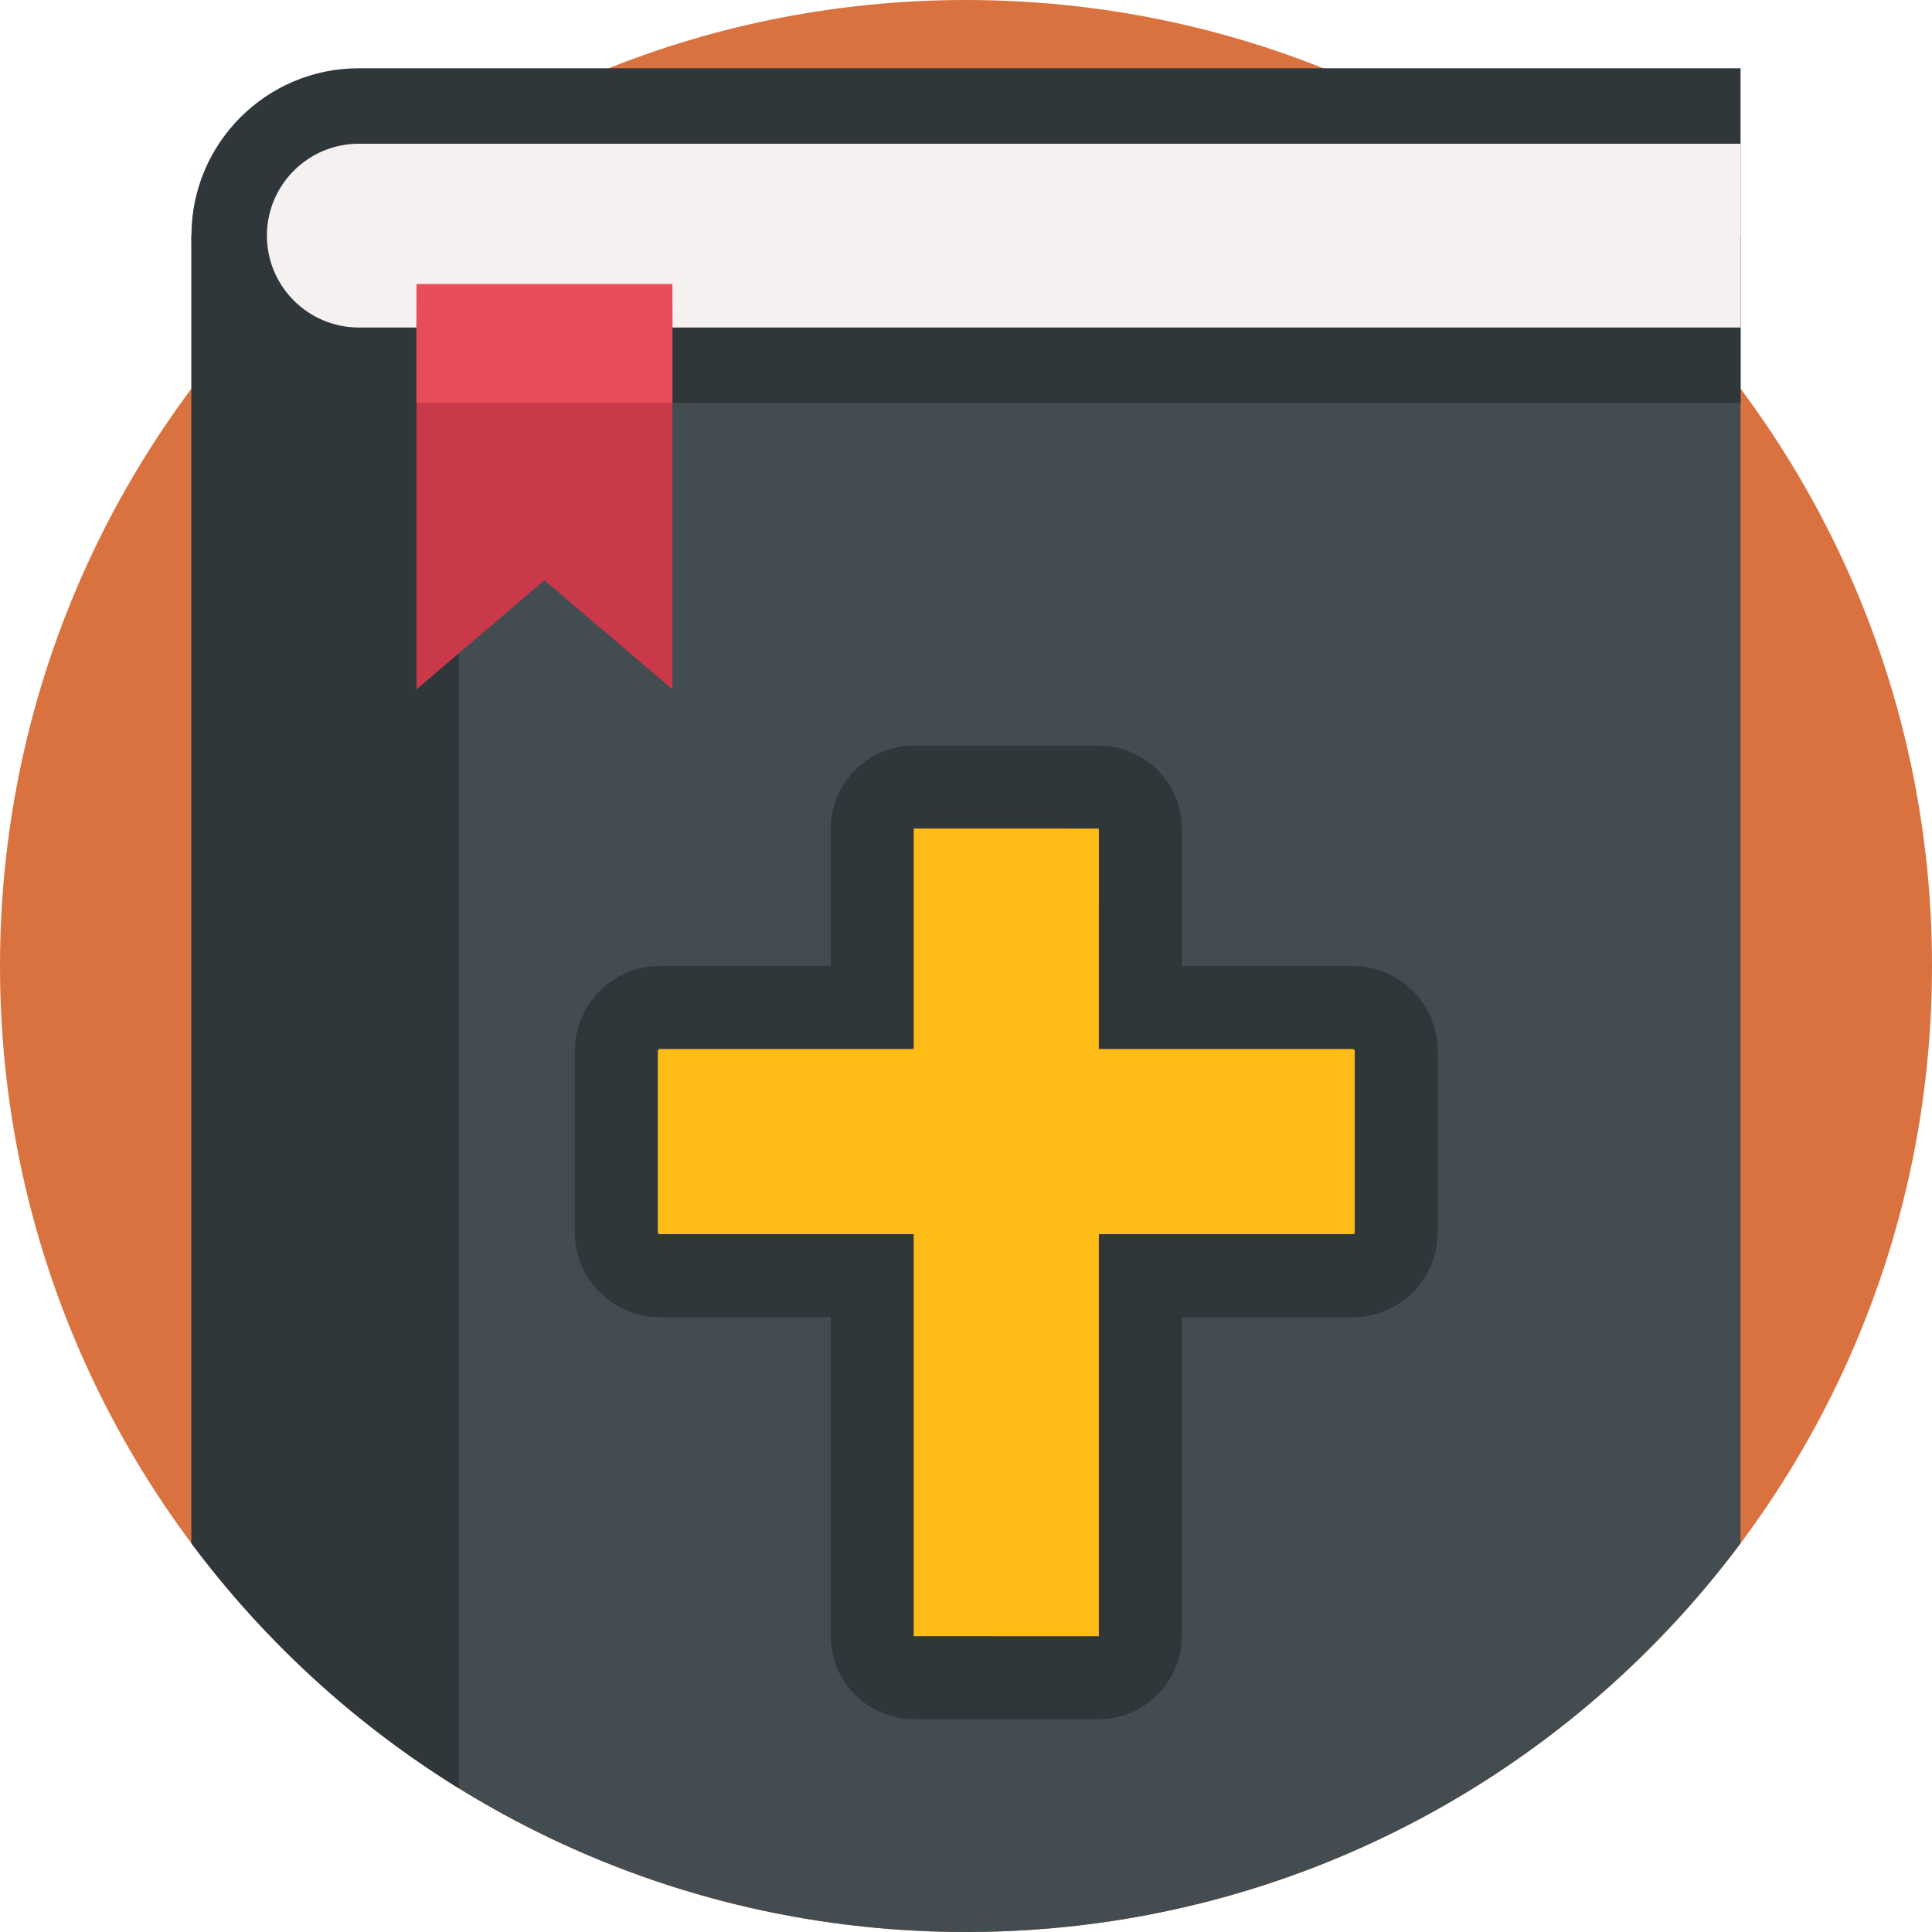
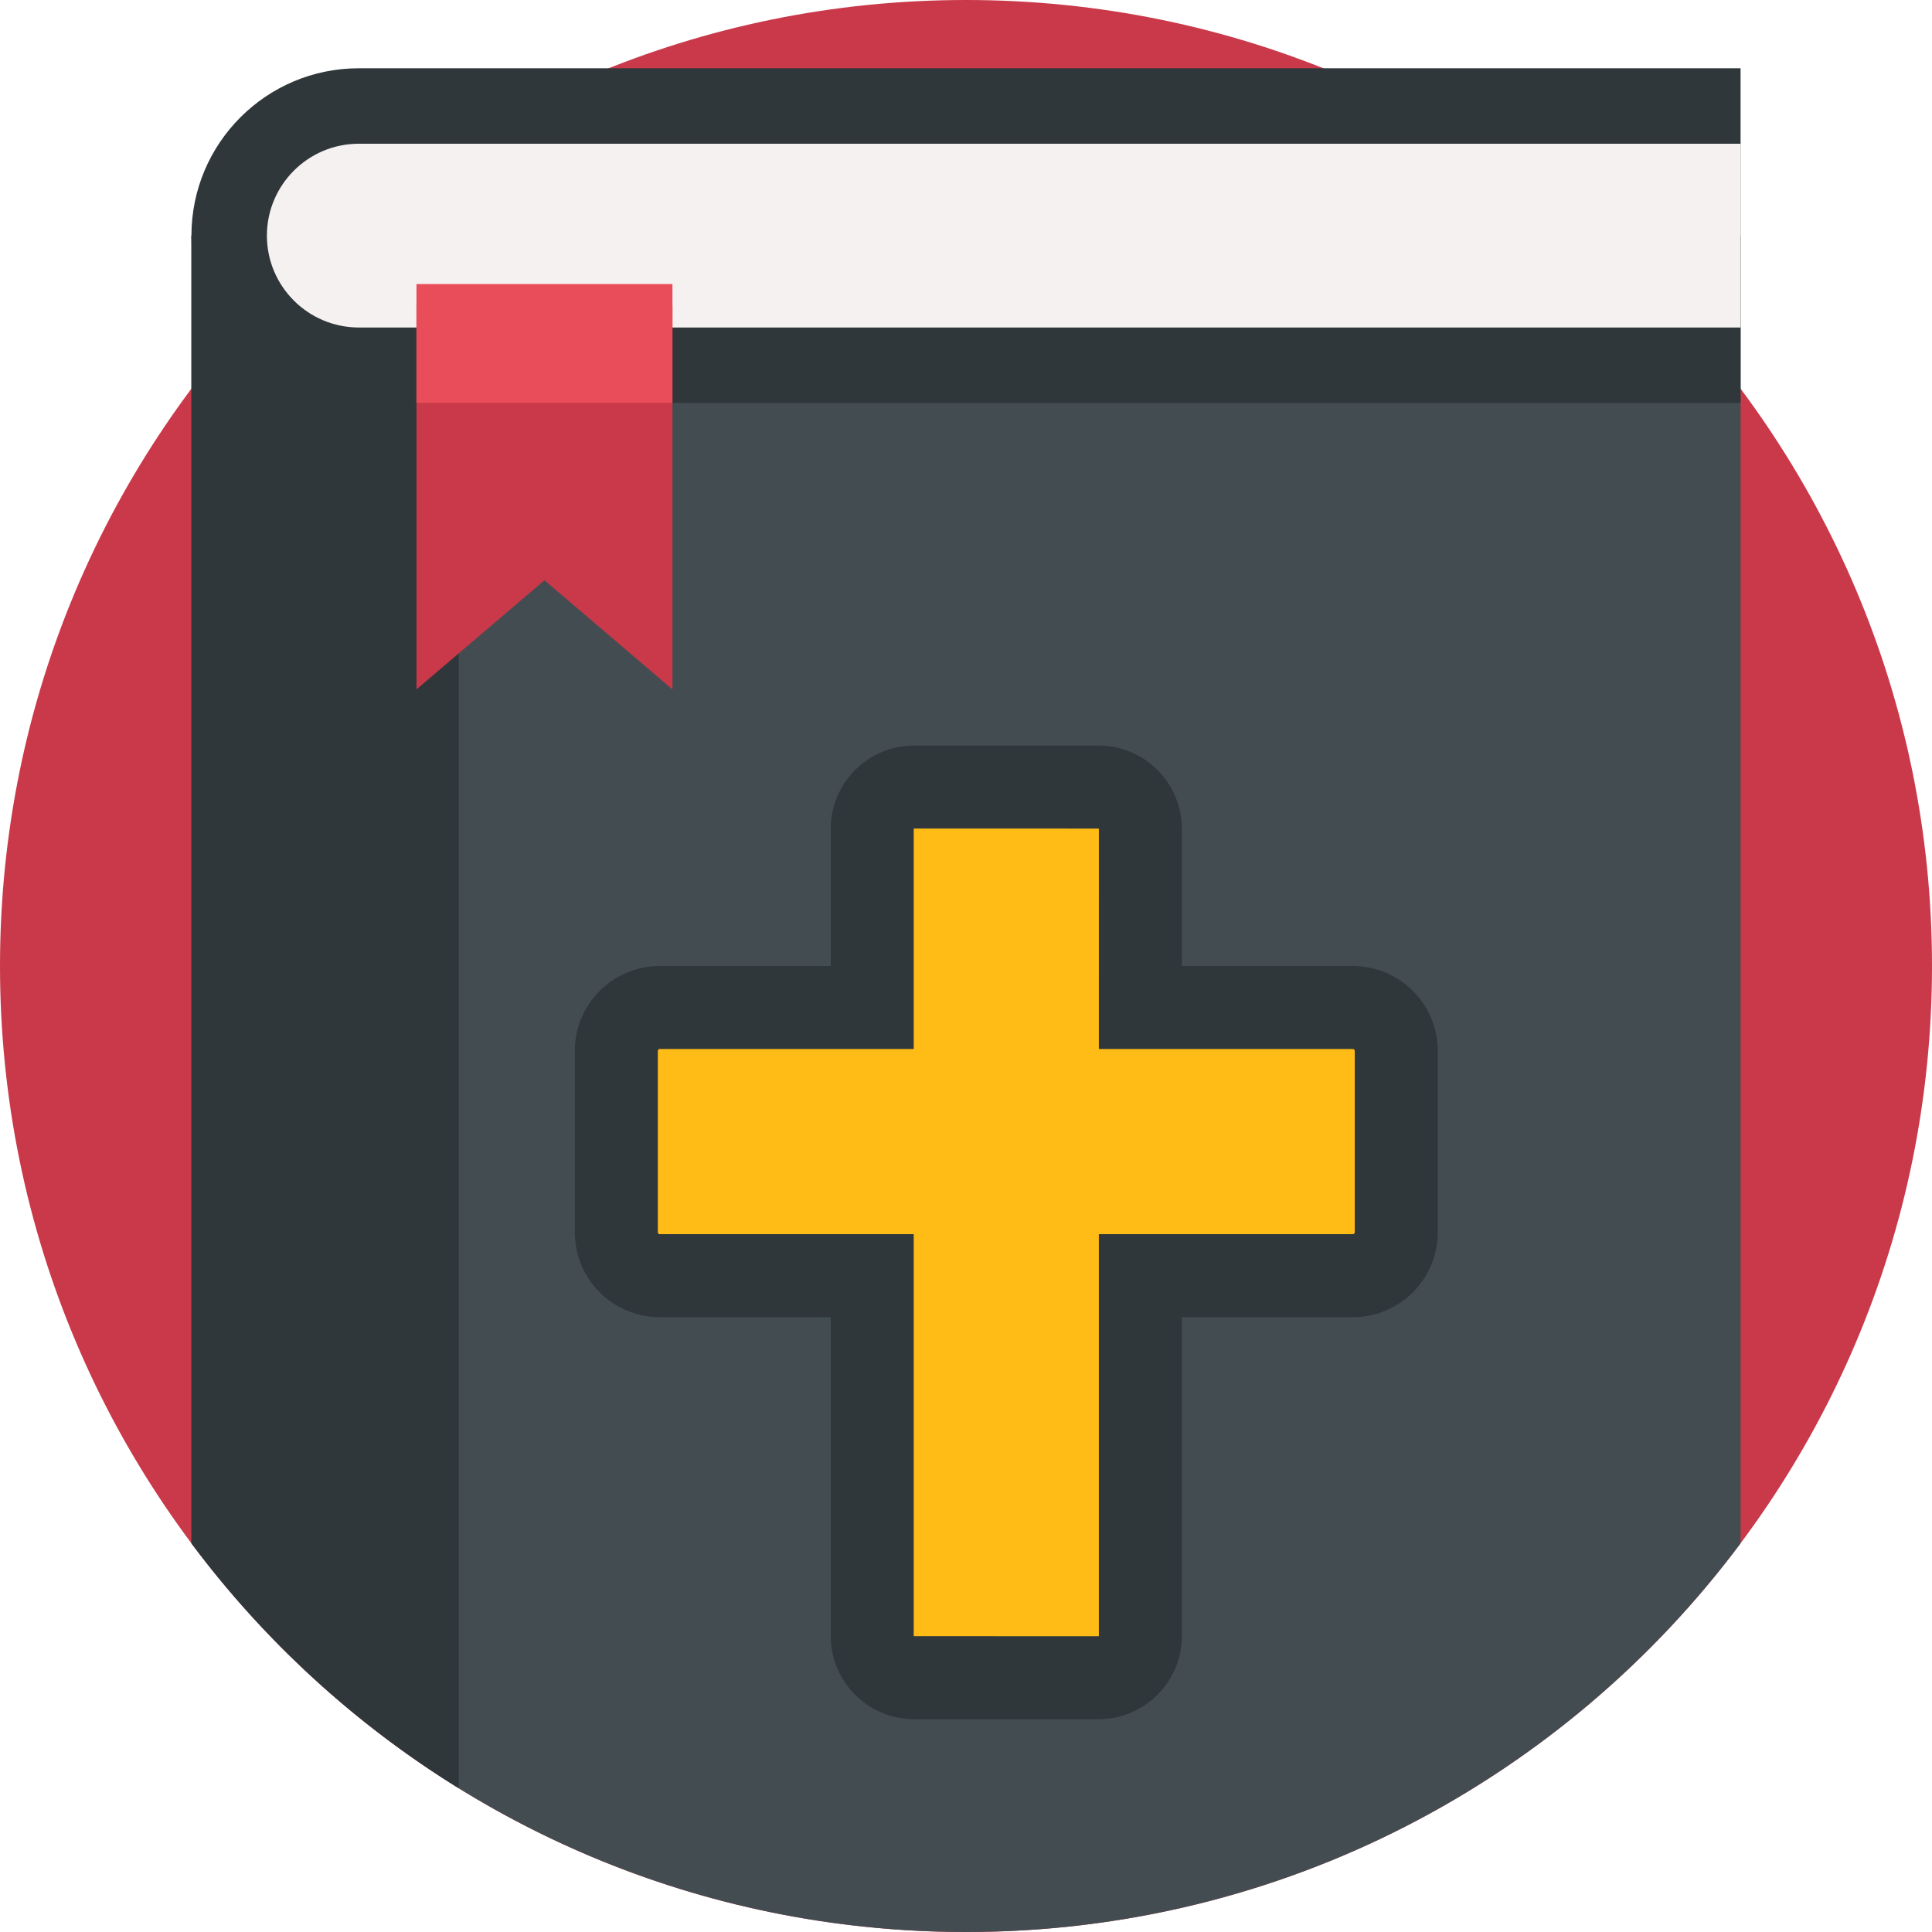
<svg xmlns="http://www.w3.org/2000/svg" version="1.1" id="Capa_1" x="0px" y="0px" viewBox="0 0 512 512" style="enable-background:new 0 0 512 512;" xml:space="preserve">
  <g>
-     <circle style="fill:#D9723E;" cx="256" cy="256" r="256" />
+     <circle style="fill:#C9394A;" cx="256" cy="256" r="256" />
    <path style="fill:#434D51;" d="M461.27,62.44v346.55C414.6,471.51,340.02,512,256,512S97.4,471.51,50.73,408.99V62.44H461.27z" />
    <path style="fill:#2F373B;" d="M121.58,62.44V473.9c-27.52-17.01-51.57-39.08-70.85-64.91V62.44H121.58z" />
    <path style="fill:#2F373B;" d="M461.268,106.79H95.08c-24.493,0-44.349-19.856-44.349-44.349v0   c0-24.493,19.856-44.349,44.349-44.349h366.188V106.79z" />
    <path style="fill:#F6F1F1;" d="M95.081,86.79c-13.426,0-24.349-10.923-24.349-24.349c0-13.426,10.923-24.349,24.349-24.349h366.188   V86.79H95.081z" />
    <polygon style="fill:#C9394A;" points="178.205,182.701 144.286,153.77 110.367,182.701 110.367,80.921 178.205,80.921  " />
    <rect x="110.367" y="75.274" style="fill:#E84D59;" width="67.838" height="31.516" />
    <path style="fill:#2F373B;" d="M358.52,256h-45.307v-36.322c0-12.204-9.893-22.097-22.097-22.097h-48.876   c-12.204,0-22.097,9.893-22.097,22.097V256h-45.307c-12.429,0-22.505,10.076-22.505,22.505v48.06   c0,12.429,10.076,22.505,22.505,22.505h45.307v84.442c0,12.204,9.893,22.097,22.097,22.097h48.876   c12.204,0,22.097-9.893,22.097-22.097v-84.442h45.307c12.429,0,22.505-10.076,22.505-22.505v-48.06   C381.026,266.076,370.95,256,358.52,256z" />
    <path style="fill:#FFBB16;" d="M242.241,433.608l-0.099-0.067l0.002-106.472h-67.307c-0.278,0-0.505-0.227-0.505-0.505v-48.06   c0-0.278,0.227-0.505,0.505-0.505h67.307v-58.322l0.067-0.099l48.906,0.002l0.098,0.067L291.213,278h67.307   c0.278,0,0.505,0.227,0.505,0.505v48.06c0,0.278-0.227,0.505-0.505,0.505h-67.307v106.442l-0.067,0.099L242.241,433.608z" />
  </g>
  <g>
</g>
  <g>
</g>
  <g>
</g>
  <g>
</g>
  <g>
</g>
  <g>
</g>
  <g>
</g>
  <g>
</g>
  <g>
</g>
  <g>
</g>
  <g>
</g>
  <g>
</g>
  <g>
</g>
  <g>
</g>
  <g>
</g>
</svg>
